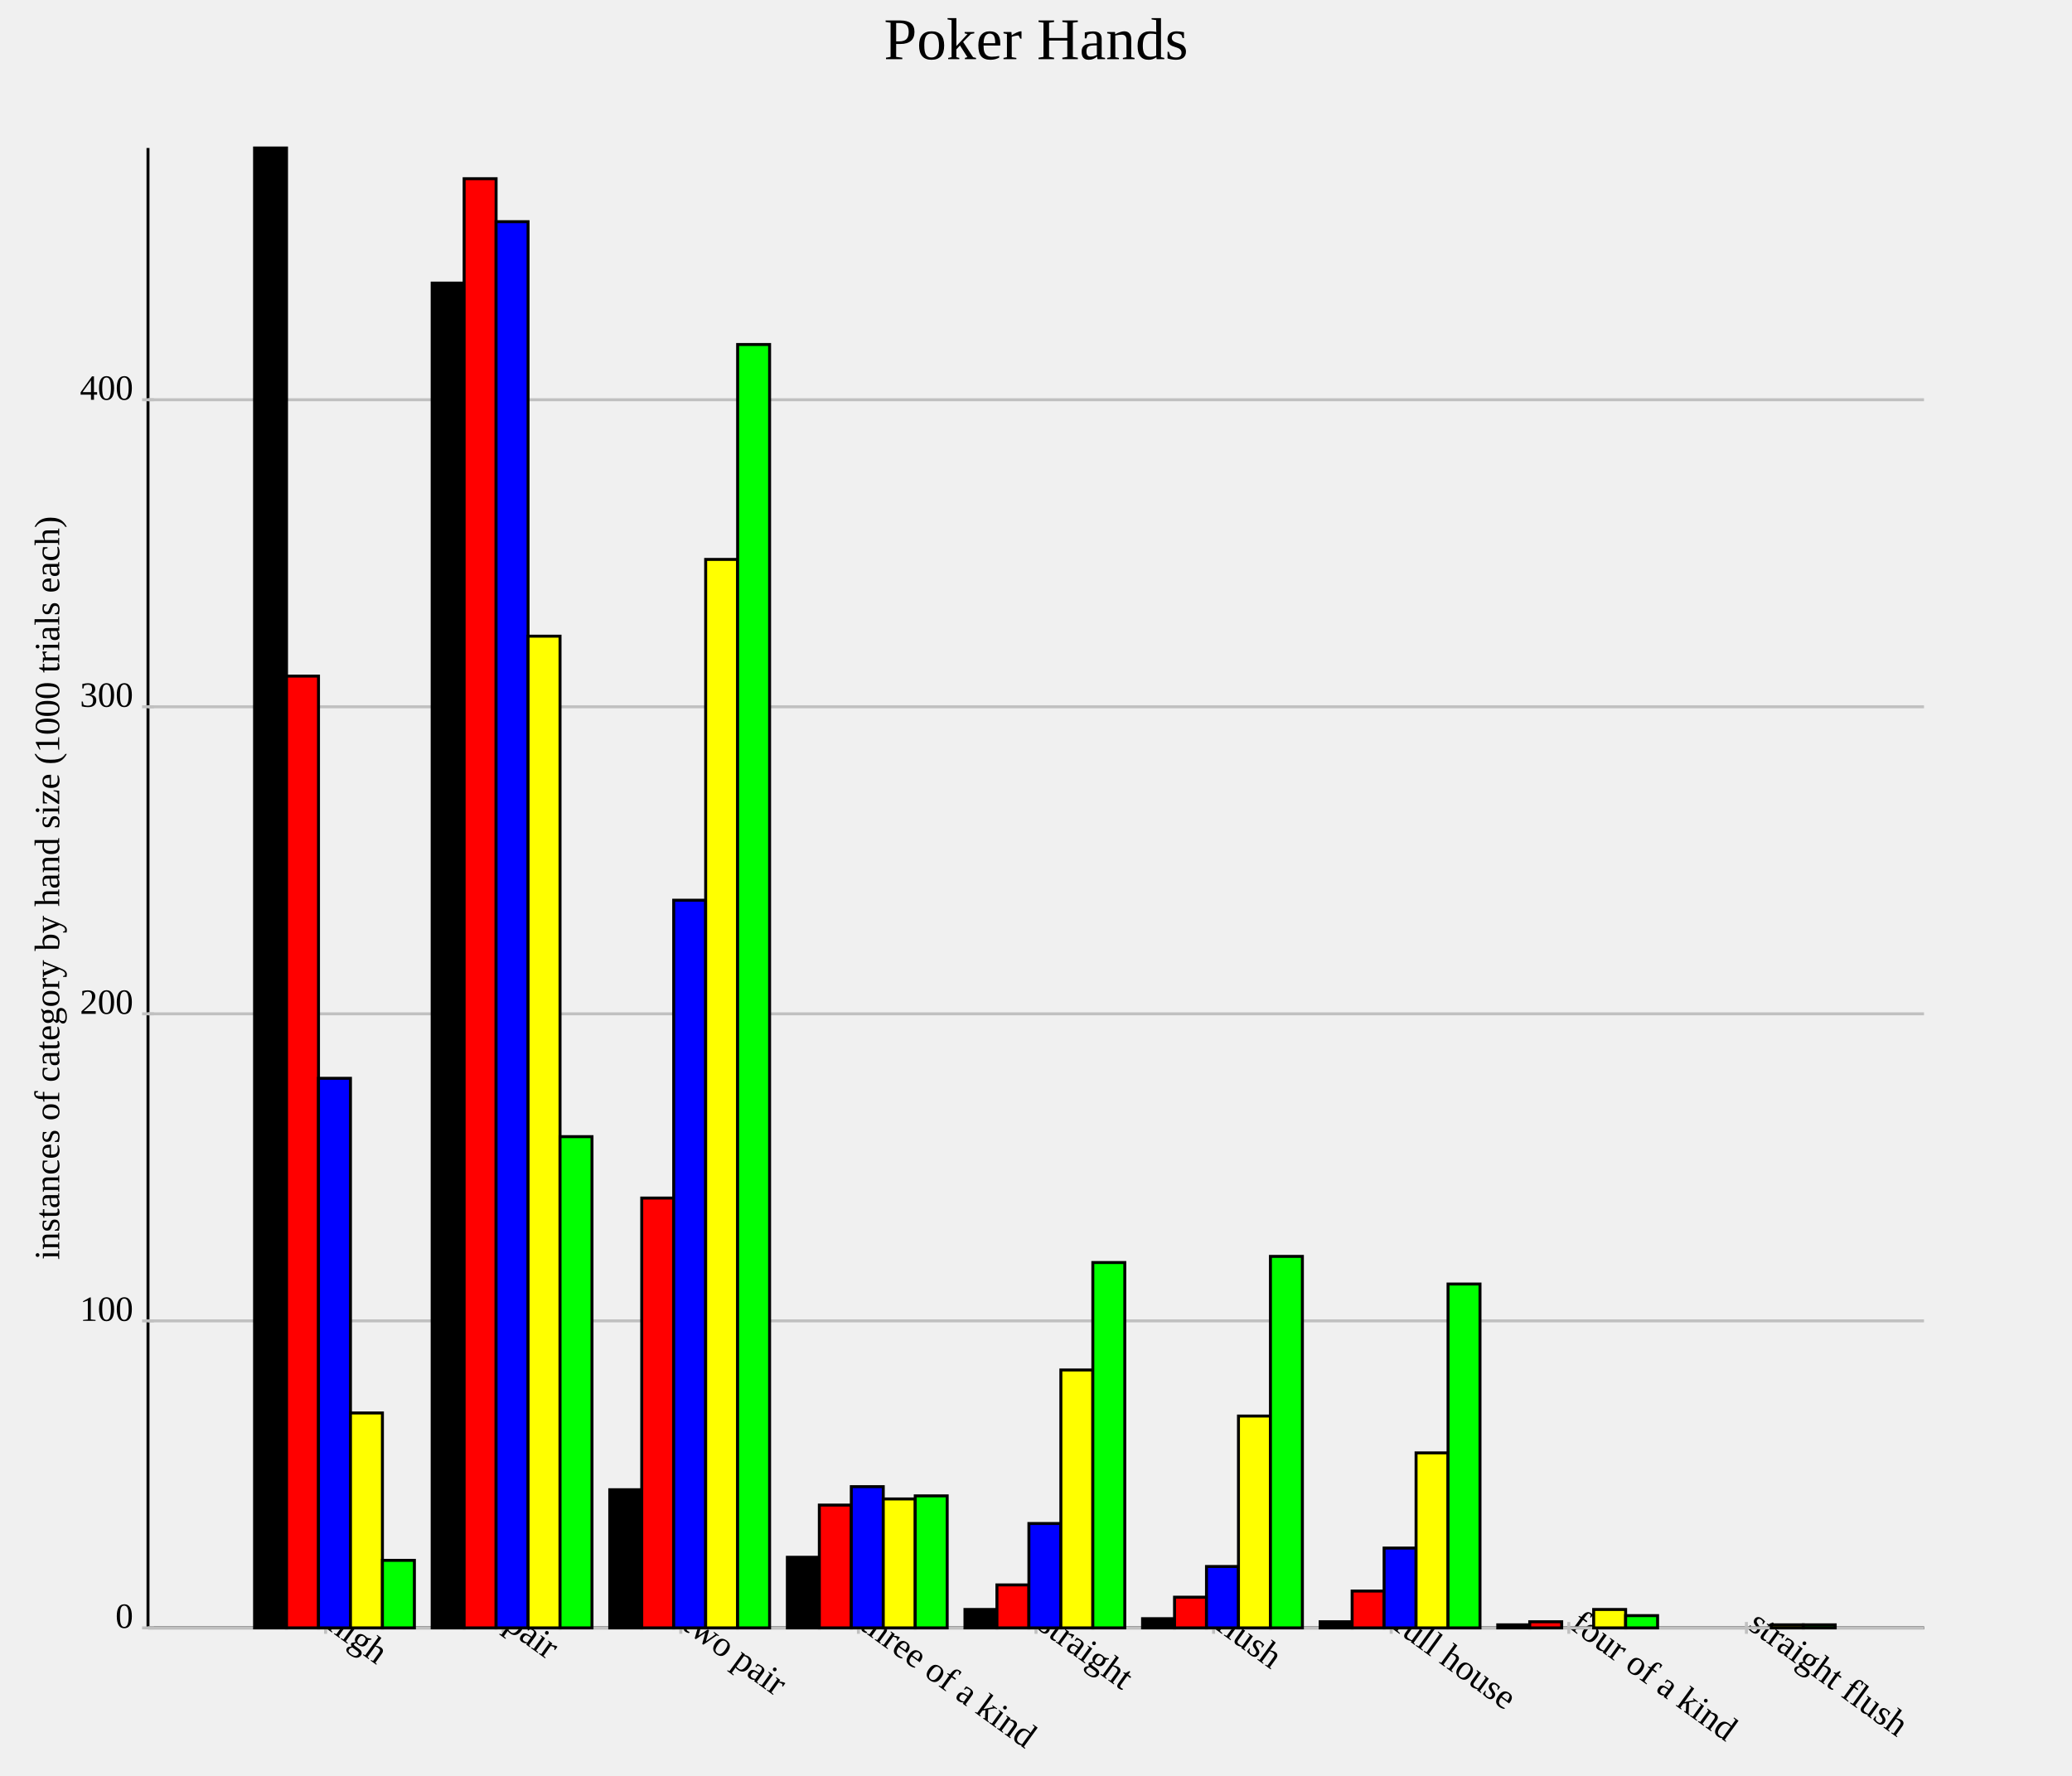
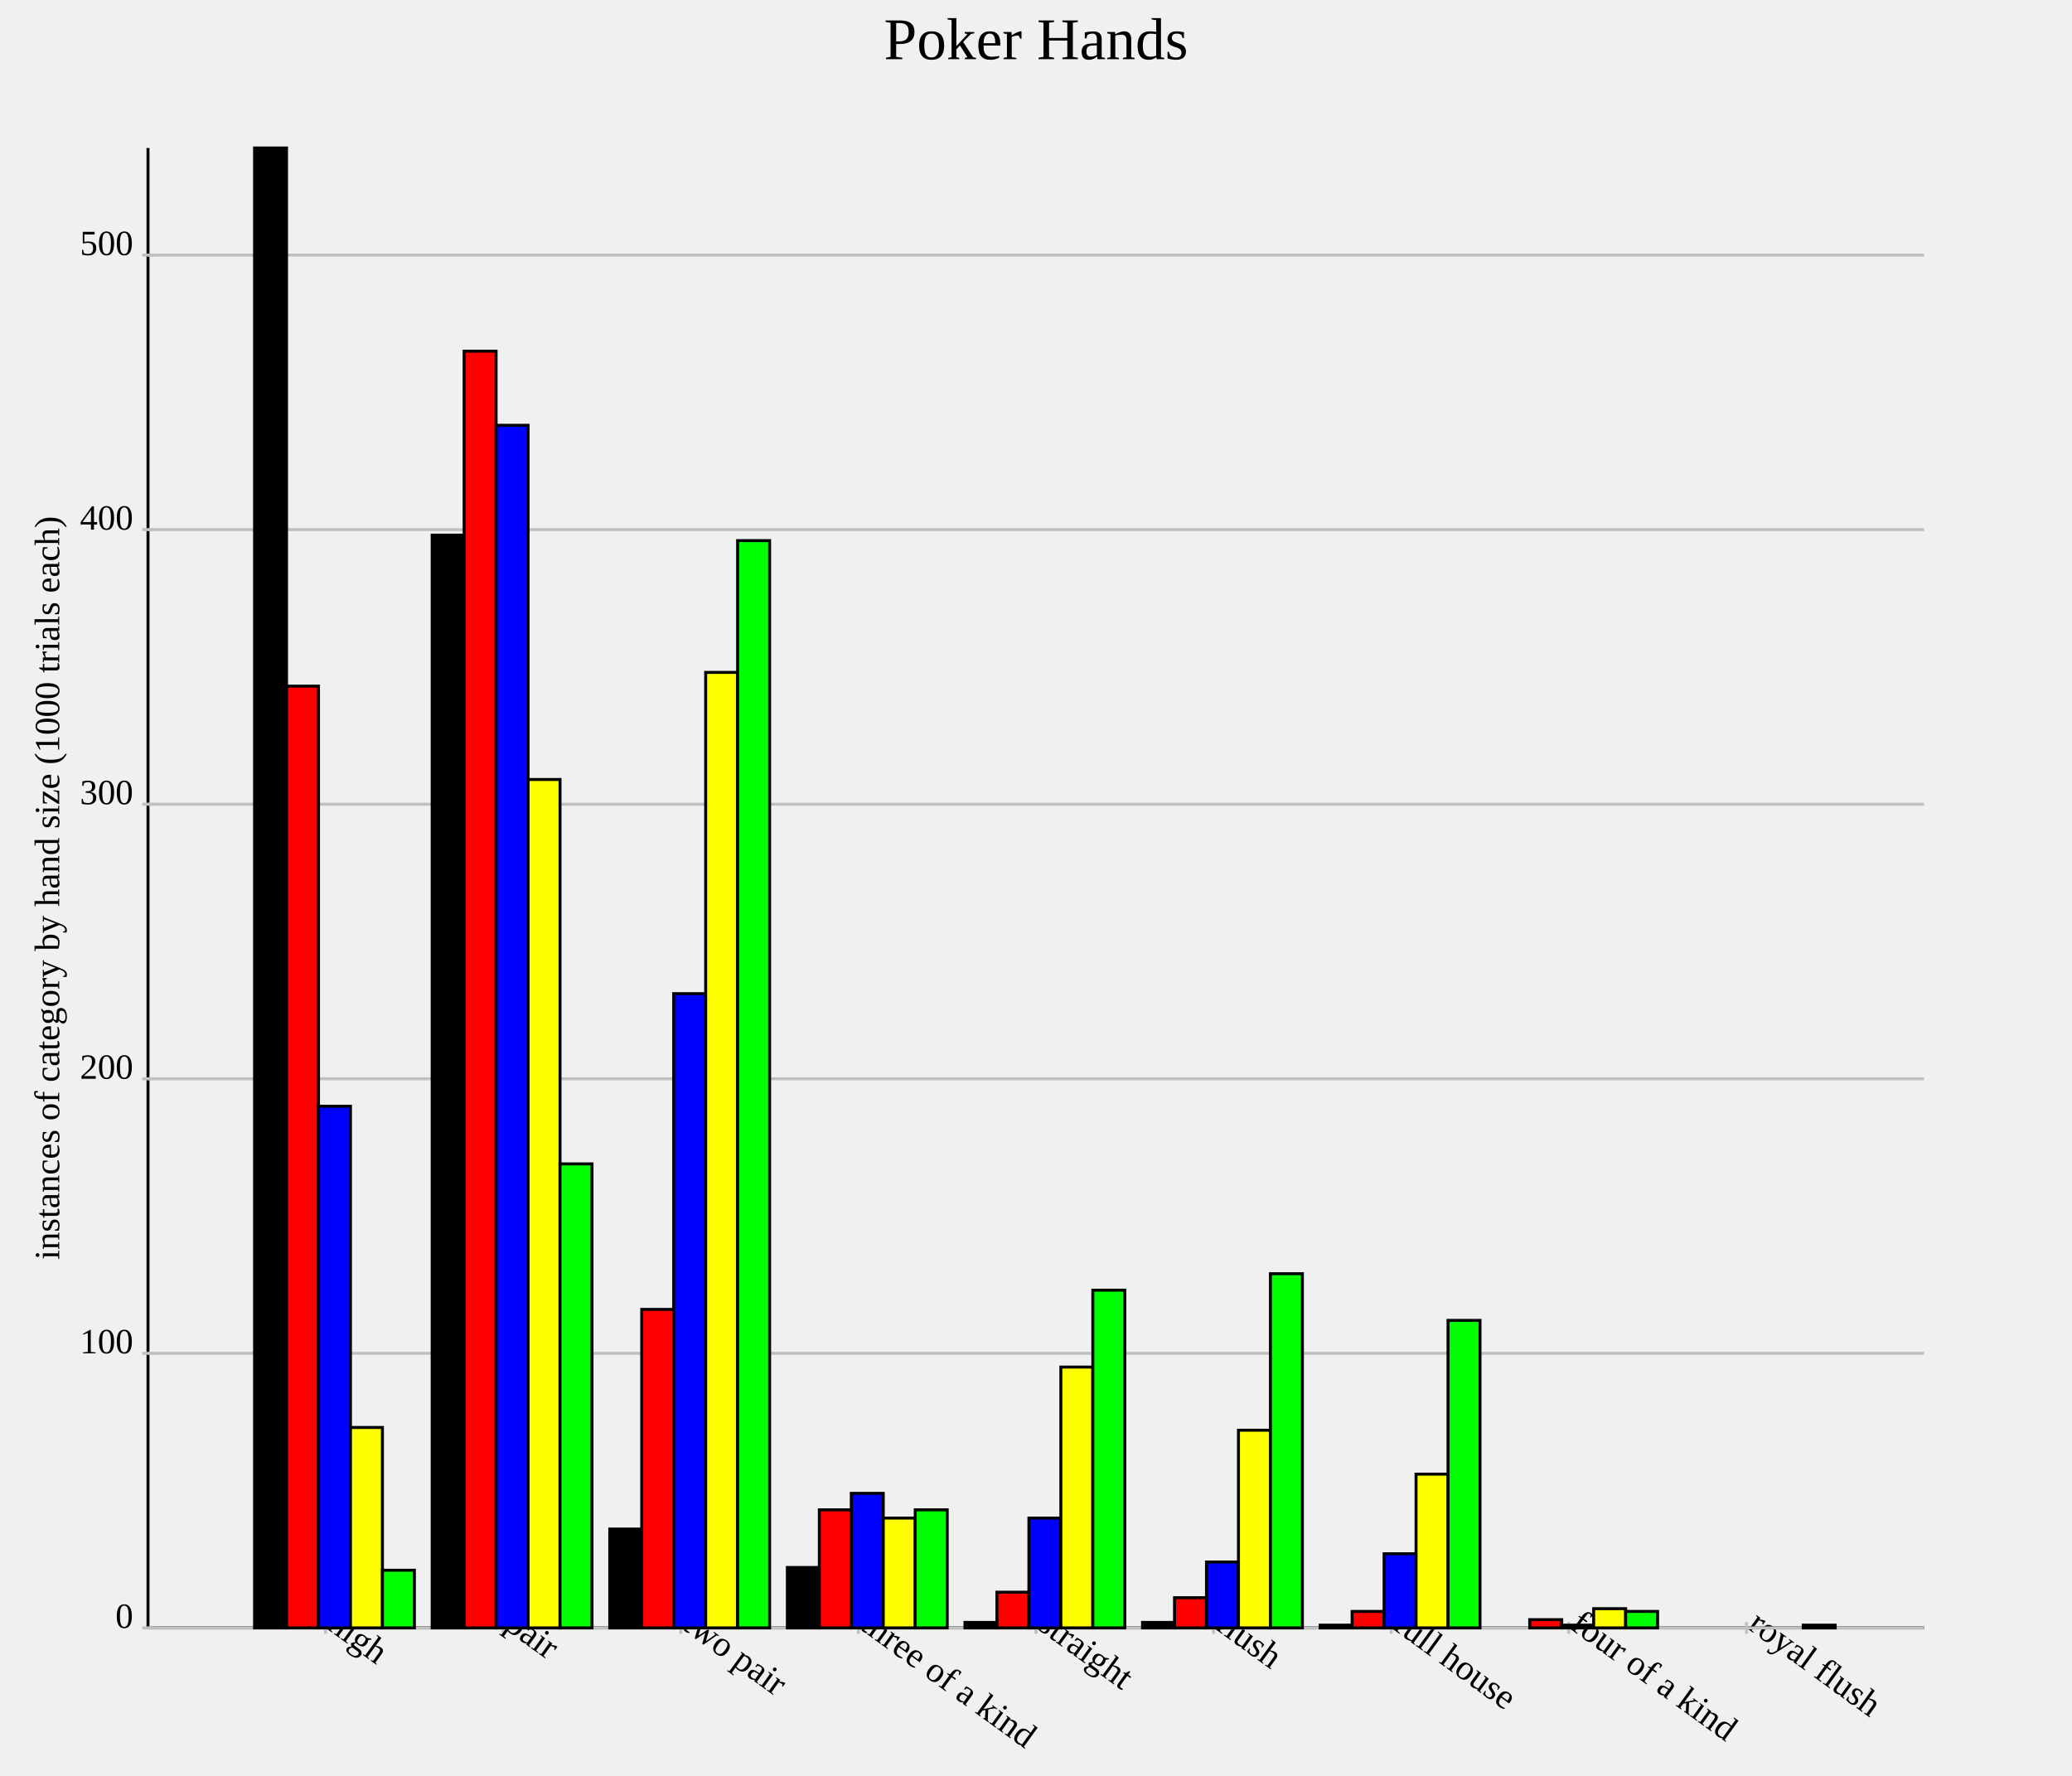
<svg xmlns="http://www.w3.org/2000/svg" version="1.1" width="700.0" height="600.0">
  <style>.caption {
  font-size: 14px;
  font-family: Georgia, serif;
}
</style>
  <line x1="50.0" y1="550.0" x2="650.0" y2="550.0" stroke="rgb(0,0,0)" stroke-width="1" />
  <line x1="50.0" y1="550.0" x2="50.0" y2="50.0" stroke="rgb(0,0,0)" stroke-width="1" />
  <line x1="110.0" y1="548.0" x2="110.0" y2="552.0" stroke="rgb(192,192,192)" stroke-width="1" />
  <text text-anchor="start" alignment-baseline="hanging" x="110.0" y="550.0" font-size="12.0" transform="rotate(36.0,110.0,550.0)">high</text>
  <line x1="170.0" y1="548.0" x2="170.0" y2="552.0" stroke="rgb(192,192,192)" stroke-width="1" />
  <text text-anchor="start" alignment-baseline="hanging" x="170.0" y="550.0" font-size="12.0" transform="rotate(36.0,170.0,550.0)">pair</text>
  <line x1="230.0" y1="548.0" x2="230.0" y2="552.0" stroke="rgb(192,192,192)" stroke-width="1" />
  <text text-anchor="start" alignment-baseline="hanging" x="230.0" y="550.0" font-size="12.0" transform="rotate(36.0,230.0,550.0)">two pair</text>
  <line x1="290.0" y1="548.0" x2="290.0" y2="552.0" stroke="rgb(192,192,192)" stroke-width="1" />
  <text text-anchor="start" alignment-baseline="hanging" x="290.0" y="550.0" font-size="12.0" transform="rotate(36.0,290.0,550.0)">three of a kind</text>
  <line x1="350.0" y1="548.0" x2="350.0" y2="552.0" stroke="rgb(192,192,192)" stroke-width="1" />
  <text text-anchor="start" alignment-baseline="hanging" x="350.0" y="550.0" font-size="12.0" transform="rotate(36.0,350.0,550.0)">straight</text>
  <line x1="410" y1="548.0" x2="410" y2="552.0" stroke="rgb(192,192,192)" stroke-width="1" />
  <text text-anchor="start" alignment-baseline="hanging" x="410" y="550.0" font-size="12.0" transform="rotate(36.0,410,550.0)">flush</text>
  <line x1="470" y1="548.0" x2="470" y2="552.0" stroke="rgb(192,192,192)" stroke-width="1" />
  <text text-anchor="start" alignment-baseline="hanging" x="470" y="550.0" font-size="12.0" transform="rotate(36.0,470,550.0)">full house</text>
  <line x1="530.0" y1="548.0" x2="530.0" y2="552.0" stroke="rgb(192,192,192)" stroke-width="1" />
  <text text-anchor="start" alignment-baseline="hanging" x="530.0" y="550.0" font-size="12.0" transform="rotate(36.0,530.0,550.0)">four of a kind</text>
  <line x1="590" y1="548.0" x2="590" y2="552.0" stroke="rgb(192,192,192)" stroke-width="1" />
-   <text text-anchor="start" alignment-baseline="hanging" x="590" y="550.0" font-size="12.0" transform="rotate(36.0,590,550.0)">straight flush</text>
+   <text text-anchor="start" alignment-baseline="hanging" x="590" y="550.0" font-size="12.0" transform="rotate(36.0,590,550.0)">royal flush</text>
  <line x1="50.0" y1="550.0" x2="650.0" y2="550.0" stroke="rgb(192,192,192)" stroke-width="1" />
  <text text-anchor="end" alignment-baseline="middle" x="45.0" y="550.0" font-size="12.0">0</text>
  <line x1="48.0" y1="550.0" x2="52.0" y2="550.0" stroke="rgb(192,192,192)" stroke-width="1" />
-   <line x1="50.0" y1="446.266" x2="650.0" y2="446.266" stroke="rgb(192,192,192)" stroke-width="1" />
-   <text text-anchor="end" alignment-baseline="middle" x="45.0" y="446.266" font-size="12.0">100</text>
-   <line x1="48.0" y1="446.266" x2="52.0" y2="446.266" stroke="rgb(192,192,192)" stroke-width="1" />
-   <line x1="50.0" y1="342.531" x2="650.0" y2="342.531" stroke="rgb(192,192,192)" stroke-width="1" />
-   <text text-anchor="end" alignment-baseline="middle" x="45.0" y="342.531" font-size="12.0">200</text>
-   <line x1="48.0" y1="342.531" x2="52.0" y2="342.531" stroke="rgb(192,192,192)" stroke-width="1" />
-   <line x1="50.0" y1="238.797" x2="650.0" y2="238.797" stroke="rgb(192,192,192)" stroke-width="1" />
-   <text text-anchor="end" alignment-baseline="middle" x="45.0" y="238.797" font-size="12.0">300</text>
-   <line x1="48.0" y1="238.797" x2="52.0" y2="238.797" stroke="rgb(192,192,192)" stroke-width="1" />
-   <line x1="50.0" y1="135.062" x2="650.0" y2="135.062" stroke="rgb(192,192,192)" stroke-width="1" />
-   <text text-anchor="end" alignment-baseline="middle" x="45.0" y="135.062" font-size="12.0">400</text>
-   <line x1="48.0" y1="135.062" x2="52.0" y2="135.062" stroke="rgb(192,192,192)" stroke-width="1" />
+   <line x1="50.0" y1="457.236" x2="650.0" y2="457.236" stroke="rgb(192,192,192)" stroke-width="1" />
+   <text text-anchor="end" alignment-baseline="middle" x="45.0" y="457.236" font-size="12.0">100</text>
+   <line x1="48.0" y1="457.236" x2="52.0" y2="457.236" stroke="rgb(192,192,192)" stroke-width="1" />
+   <line x1="50.0" y1="364.471" x2="650.0" y2="364.471" stroke="rgb(192,192,192)" stroke-width="1" />
+   <text text-anchor="end" alignment-baseline="middle" x="45.0" y="364.471" font-size="12.0">200</text>
+   <line x1="48.0" y1="364.471" x2="52.0" y2="364.471" stroke="rgb(192,192,192)" stroke-width="1" />
+   <line x1="50.0" y1="271.707" x2="650.0" y2="271.707" stroke="rgb(192,192,192)" stroke-width="1" />
+   <text text-anchor="end" alignment-baseline="middle" x="45.0" y="271.707" font-size="12.0">300</text>
+   <line x1="48.0" y1="271.707" x2="52.0" y2="271.707" stroke="rgb(192,192,192)" stroke-width="1" />
+   <line x1="50.0" y1="178.942" x2="650.0" y2="178.942" stroke="rgb(192,192,192)" stroke-width="1" />
+   <text text-anchor="end" alignment-baseline="middle" x="45.0" y="178.942" font-size="12.0">400</text>
+   <line x1="48.0" y1="178.942" x2="52.0" y2="178.942" stroke="rgb(192,192,192)" stroke-width="1" />
+   <line x1="50.0" y1="86.178" x2="650.0" y2="86.178" stroke="rgb(192,192,192)" stroke-width="1" />
+   <text text-anchor="end" alignment-baseline="middle" x="45.0" y="86.178" font-size="12.0">500</text>
+   <line x1="48.0" y1="86.178" x2="52.0" y2="86.178" stroke="rgb(192,192,192)" stroke-width="1" />
  <rect id="rect0" fill="rgb(0,0,0)" stroke="black" x="86.0" y="50.0" width="10.8" height="500.0" stroke-width="1" />
-   <rect id="rect1" fill="rgb(0,0,0)" stroke="black" x="146.0" y="95.643" width="10.8" height="454.357" stroke-width="1" />
-   <rect id="rect2" fill="rgb(0,0,0)" stroke="black" x="206.0" y="503.32" width="10.8" height="46.68" stroke-width="1" />
-   <rect id="rect3" fill="rgb(0,0,0)" stroke="black" x="266.0" y="526.141" width="10.8" height="23.859" stroke-width="1" />
-   <rect id="rect4" fill="rgb(0,0,0)" stroke="black" x="326.0" y="543.776" width="10.8" height="6.224" stroke-width="1" />
-   <rect id="rect5" fill="rgb(0,0,0)" stroke="black" x="386" y="546.888" width="10.8" height="3.112" stroke-width="1" />
-   <rect id="rect6" fill="rgb(0,0,0)" stroke="black" x="446" y="547.925" width="10.8" height="2.075" stroke-width="1" />
-   <rect id="rect7" fill="rgb(0,0,0)" stroke="black" x="506.0" y="548.963" width="10.8" height="1.037" stroke-width="1" />
+   <rect id="rect1" fill="rgb(0,0,0)" stroke="black" x="146.0" y="180.798" width="10.8" height="369.202" stroke-width="1" />
+   <rect id="rect2" fill="rgb(0,0,0)" stroke="black" x="206.0" y="516.605" width="10.8" height="33.395" stroke-width="1" />
+   <rect id="rect3" fill="rgb(0,0,0)" stroke="black" x="266.0" y="529.592" width="10.8" height="20.408" stroke-width="1" />
+   <rect id="rect4" fill="rgb(0,0,0)" stroke="black" x="326.0" y="548.145" width="10.8" height="1.855" stroke-width="1" />
+   <rect id="rect5" fill="rgb(0,0,0)" stroke="black" x="386" y="548.145" width="10.8" height="1.855" stroke-width="1" />
+   <rect id="rect6" fill="rgb(0,0,0)" stroke="black" x="446" y="549.072" width="10.8" height="0.928" stroke-width="1" />
+   <rect id="rect7" fill="rgb(0,0,0)" stroke="black" x="506.0" y="550.0" width="10.8" height="0.0" stroke-width="1" />
  <rect id="rect8" fill="rgb(0,0,0)" stroke="black" x="566" y="550.0" width="10.8" height="0.0" stroke-width="1" />
-   <rect id="rect9" fill="rgb(255,0,0)" stroke="black" x="96.8" y="228.423" width="10.8" height="321.577" stroke-width="1" />
-   <rect id="rect10" fill="rgb(255,0,0)" stroke="black" x="156.8" y="60.373" width="10.8" height="489.627" stroke-width="1" />
-   <rect id="rect11" fill="rgb(255,0,0)" stroke="black" x="216.8" y="404.772" width="10.8" height="145.228" stroke-width="1" />
-   <rect id="rect12" fill="rgb(255,0,0)" stroke="black" x="276.8" y="508.506" width="10.8" height="41.494" stroke-width="1" />
-   <rect id="rect13" fill="rgb(255,0,0)" stroke="black" x="336.8" y="535.477" width="10.8" height="14.523" stroke-width="1" />
-   <rect id="rect14" fill="rgb(255,0,0)" stroke="black" x="396.8" y="539.627" width="10.8" height="10.373" stroke-width="1" />
-   <rect id="rect15" fill="rgb(255,0,0)" stroke="black" x="456.8" y="537.552" width="10.8" height="12.448" stroke-width="1" />
-   <rect id="rect16" fill="rgb(255,0,0)" stroke="black" x="516.8" y="547.925" width="10.8" height="2.075" stroke-width="1" />
+   <rect id="rect9" fill="rgb(255,0,0)" stroke="black" x="96.8" y="231.818" width="10.8" height="318.182" stroke-width="1" />
+   <rect id="rect10" fill="rgb(255,0,0)" stroke="black" x="156.8" y="118.646" width="10.8" height="431.354" stroke-width="1" />
+   <rect id="rect11" fill="rgb(255,0,0)" stroke="black" x="216.8" y="442.393" width="10.8" height="107.607" stroke-width="1" />
+   <rect id="rect12" fill="rgb(255,0,0)" stroke="black" x="276.8" y="510.111" width="10.8" height="39.889" stroke-width="1" />
+   <rect id="rect13" fill="rgb(255,0,0)" stroke="black" x="336.8" y="537.941" width="10.8" height="12.059" stroke-width="1" />
+   <rect id="rect14" fill="rgb(255,0,0)" stroke="black" x="396.8" y="539.796" width="10.8" height="10.204" stroke-width="1" />
+   <rect id="rect15" fill="rgb(255,0,0)" stroke="black" x="456.8" y="544.434" width="10.8" height="5.566" stroke-width="1" />
+   <rect id="rect16" fill="rgb(255,0,0)" stroke="black" x="516.8" y="547.217" width="10.8" height="2.783" stroke-width="1" />
  <rect id="rect17" fill="rgb(255,0,0)" stroke="black" x="576.8" y="550.0" width="10.8" height="0.0" stroke-width="1" />
-   <rect id="rect18" fill="rgb(0,0,255)" stroke="black" x="107.6" y="364.315" width="10.8" height="185.685" stroke-width="1" />
-   <rect id="rect19" fill="rgb(0,0,255)" stroke="black" x="167.6" y="74.896" width="10.8" height="475.104" stroke-width="1" />
-   <rect id="rect20" fill="rgb(0,0,255)" stroke="black" x="227.6" y="304.149" width="10.8" height="245.851" stroke-width="1" />
-   <rect id="rect21" fill="rgb(0,0,255)" stroke="black" x="287.6" y="502.282" width="10.8" height="47.718" stroke-width="1" />
-   <rect id="rect22" fill="rgb(0,0,255)" stroke="black" x="347.6" y="514.73" width="10.8" height="35.27" stroke-width="1" />
-   <rect id="rect23" fill="rgb(0,0,255)" stroke="black" x="407.6" y="529.253" width="10.8" height="20.747" stroke-width="1" />
-   <rect id="rect24" fill="rgb(0,0,255)" stroke="black" x="467.6" y="523.029" width="10.8" height="26.971" stroke-width="1" />
-   <rect id="rect25" fill="rgb(0,0,255)" stroke="black" x="527.6" y="550.0" width="10.8" height="0.0" stroke-width="1" />
+   <rect id="rect18" fill="rgb(0,0,255)" stroke="black" x="107.6" y="373.748" width="10.8" height="176.252" stroke-width="1" />
+   <rect id="rect19" fill="rgb(0,0,255)" stroke="black" x="167.6" y="143.692" width="10.8" height="406.308" stroke-width="1" />
+   <rect id="rect20" fill="rgb(0,0,255)" stroke="black" x="227.6" y="335.714" width="10.8" height="214.286" stroke-width="1" />
+   <rect id="rect21" fill="rgb(0,0,255)" stroke="black" x="287.6" y="504.545" width="10.8" height="45.455" stroke-width="1" />
+   <rect id="rect22" fill="rgb(0,0,255)" stroke="black" x="347.6" y="512.894" width="10.8" height="37.106" stroke-width="1" />
+   <rect id="rect23" fill="rgb(0,0,255)" stroke="black" x="407.6" y="527.737" width="10.8" height="22.263" stroke-width="1" />
+   <rect id="rect24" fill="rgb(0,0,255)" stroke="black" x="467.6" y="524.954" width="10.8" height="25.046" stroke-width="1" />
+   <rect id="rect25" fill="rgb(0,0,255)" stroke="black" x="527.6" y="549.072" width="10.8" height="0.928" stroke-width="1" />
  <rect id="rect26" fill="rgb(0,0,255)" stroke="black" x="587.6" y="550.0" width="10.8" height="0.0" stroke-width="1" />
-   <rect id="rect27" fill="rgb(255,255,0)" stroke="black" x="118.4" y="477.386" width="10.8" height="72.614" stroke-width="1" />
-   <rect id="rect28" fill="rgb(255,255,0)" stroke="black" x="178.4" y="214.938" width="10.8" height="335.062" stroke-width="1" />
-   <rect id="rect29" fill="rgb(255,255,0)" stroke="black" x="238.4" y="189.004" width="10.8" height="360.996" stroke-width="1" />
-   <rect id="rect30" fill="rgb(255,255,0)" stroke="black" x="298.4" y="506.432" width="10.8" height="43.568" stroke-width="1" />
-   <rect id="rect31" fill="rgb(255,255,0)" stroke="black" x="358.4" y="462.863" width="10.8" height="87.137" stroke-width="1" />
-   <rect id="rect32" fill="rgb(255,255,0)" stroke="black" x="418.4" y="478.423" width="10.8" height="71.577" stroke-width="1" />
-   <rect id="rect33" fill="rgb(255,255,0)" stroke="black" x="478.4" y="490.871" width="10.8" height="59.129" stroke-width="1" />
-   <rect id="rect34" fill="rgb(255,255,0)" stroke="black" x="538.4" y="543.776" width="10.8" height="6.224" stroke-width="1" />
-   <rect id="rect35" fill="rgb(255,255,0)" stroke="black" x="598.4" y="548.963" width="10.8" height="1.037" stroke-width="1" />
-   <rect id="rect36" fill="rgb(0,255,0)" stroke="black" x="129.2" y="527.178" width="10.8" height="22.822" stroke-width="1" />
-   <rect id="rect37" fill="rgb(0,255,0)" stroke="black" x="189.2" y="384.025" width="10.8" height="165.975" stroke-width="1" />
-   <rect id="rect38" fill="rgb(0,255,0)" stroke="black" x="249.2" y="116.39" width="10.8" height="433.61" stroke-width="1" />
-   <rect id="rect39" fill="rgb(0,255,0)" stroke="black" x="309.2" y="505.394" width="10.8" height="44.606" stroke-width="1" />
-   <rect id="rect40" fill="rgb(0,255,0)" stroke="black" x="369.2" y="426.556" width="10.8" height="123.444" stroke-width="1" />
-   <rect id="rect41" fill="rgb(0,255,0)" stroke="black" x="429.2" y="424.481" width="10.8" height="125.519" stroke-width="1" />
-   <rect id="rect42" fill="rgb(0,255,0)" stroke="black" x="489.2" y="433.817" width="10.8" height="116.183" stroke-width="1" />
-   <rect id="rect43" fill="rgb(0,255,0)" stroke="black" x="549.2" y="545.851" width="10.8" height="4.149" stroke-width="1" />
-   <rect id="rect44" fill="rgb(0,255,0)" stroke="black" x="609.2" y="548.963" width="10.8" height="1.037" stroke-width="1" />
+   <rect id="rect27" fill="rgb(255,255,0)" stroke="black" x="118.4" y="482.282" width="10.8" height="67.718" stroke-width="1" />
+   <rect id="rect28" fill="rgb(255,255,0)" stroke="black" x="178.4" y="263.358" width="10.8" height="286.642" stroke-width="1" />
+   <rect id="rect29" fill="rgb(255,255,0)" stroke="black" x="238.4" y="227.18" width="10.8" height="322.82" stroke-width="1" />
+   <rect id="rect30" fill="rgb(255,255,0)" stroke="black" x="298.4" y="512.894" width="10.8" height="37.106" stroke-width="1" />
+   <rect id="rect31" fill="rgb(255,255,0)" stroke="black" x="358.4" y="461.874" width="10.8" height="88.126" stroke-width="1" />
+   <rect id="rect32" fill="rgb(255,255,0)" stroke="black" x="418.4" y="483.21" width="10.8" height="66.79" stroke-width="1" />
+   <rect id="rect33" fill="rgb(255,255,0)" stroke="black" x="478.4" y="498.052" width="10.8" height="51.948" stroke-width="1" />
+   <rect id="rect34" fill="rgb(255,255,0)" stroke="black" x="538.4" y="543.506" width="10.8" height="6.494" stroke-width="1" />
+   <rect id="rect35" fill="rgb(255,255,0)" stroke="black" x="598.4" y="550.0" width="10.8" height="0.0" stroke-width="1" />
+   <rect id="rect36" fill="rgb(0,255,0)" stroke="black" x="129.2" y="530.519" width="10.8" height="19.481" stroke-width="1" />
+   <rect id="rect37" fill="rgb(0,255,0)" stroke="black" x="189.2" y="393.228" width="10.8" height="156.772" stroke-width="1" />
+   <rect id="rect38" fill="rgb(0,255,0)" stroke="black" x="249.2" y="182.653" width="10.8" height="367.347" stroke-width="1" />
+   <rect id="rect39" fill="rgb(0,255,0)" stroke="black" x="309.2" y="510.111" width="10.8" height="39.889" stroke-width="1" />
+   <rect id="rect40" fill="rgb(0,255,0)" stroke="black" x="369.2" y="435.9" width="10.8" height="114.1" stroke-width="1" />
+   <rect id="rect41" fill="rgb(0,255,0)" stroke="black" x="429.2" y="430.334" width="10.8" height="119.666" stroke-width="1" />
+   <rect id="rect42" fill="rgb(0,255,0)" stroke="black" x="489.2" y="446.104" width="10.8" height="103.896" stroke-width="1" />
+   <rect id="rect43" fill="rgb(0,255,0)" stroke="black" x="549.2" y="544.434" width="10.8" height="5.566" stroke-width="1" />
+   <rect id="rect44" fill="rgb(0,255,0)" stroke="black" x="609.2" y="549.072" width="10.8" height="0.928" stroke-width="1" />
  <g>
    <rect id="tooltipbg0" x="0" y="0" width="0" height="0" visibility="hidden" fill="white" />
    <text class="pointLabel" id="tooltiptext0" text-anchor="middle" alignment-baseline="middle" x="91.4" y="300.0" fill="black" visibility="hidden">high from 5</text>
  </g>
  <g>
    <rect id="tooltipbg1" x="0" y="0" width="0" height="0" visibility="hidden" fill="white" />
-     <text class="pointLabel" id="tooltiptext1" text-anchor="middle" alignment-baseline="middle" x="151.4" y="322.822" fill="black" visibility="hidden">pair from 5</text>
+     <text class="pointLabel" id="tooltiptext1" text-anchor="middle" alignment-baseline="middle" x="151.4" y="365.399" fill="black" visibility="hidden">pair from 5</text>
  </g>
  <g>
    <rect id="tooltipbg2" x="0" y="0" width="0" height="0" visibility="hidden" fill="white" />
-     <text class="pointLabel" id="tooltiptext2" text-anchor="middle" alignment-baseline="middle" x="211.4" y="526.66" fill="black" visibility="hidden">two pair from 5</text>
+     <text class="pointLabel" id="tooltiptext2" text-anchor="middle" alignment-baseline="middle" x="211.4" y="533.302" fill="black" visibility="hidden">two pair from 5</text>
  </g>
  <g>
    <rect id="tooltipbg3" x="0" y="0" width="0" height="0" visibility="hidden" fill="white" />
-     <text class="pointLabel" id="tooltiptext3" text-anchor="middle" alignment-baseline="middle" x="271.4" y="538.071" fill="black" visibility="hidden">three of a kind from 5</text>
+     <text class="pointLabel" id="tooltiptext3" text-anchor="middle" alignment-baseline="middle" x="271.4" y="539.796" fill="black" visibility="hidden">three of a kind from 5</text>
  </g>
  <g>
    <rect id="tooltipbg4" x="0" y="0" width="0" height="0" visibility="hidden" fill="white" />
-     <text class="pointLabel" id="tooltiptext4" text-anchor="middle" alignment-baseline="middle" x="331.4" y="546.888" fill="black" visibility="hidden">straight from 5</text>
+     <text class="pointLabel" id="tooltiptext4" text-anchor="middle" alignment-baseline="middle" x="331.4" y="549.072" fill="black" visibility="hidden">straight from 5</text>
  </g>
  <g>
    <rect id="tooltipbg5" x="0" y="0" width="0" height="0" visibility="hidden" fill="white" />
-     <text class="pointLabel" id="tooltiptext5" text-anchor="middle" alignment-baseline="middle" x="391.4" y="548.444" fill="black" visibility="hidden">flush from 5</text>
+     <text class="pointLabel" id="tooltiptext5" text-anchor="middle" alignment-baseline="middle" x="391.4" y="549.072" fill="black" visibility="hidden">flush from 5</text>
  </g>
  <g>
    <rect id="tooltipbg6" x="0" y="0" width="0" height="0" visibility="hidden" fill="white" />
-     <text class="pointLabel" id="tooltiptext6" text-anchor="middle" alignment-baseline="middle" x="451.4" y="548.963" fill="black" visibility="hidden">full house from 5</text>
+     <text class="pointLabel" id="tooltiptext6" text-anchor="middle" alignment-baseline="middle" x="451.4" y="549.536" fill="black" visibility="hidden">full house from 5</text>
  </g>
  <g>
    <rect id="tooltipbg7" x="0" y="0" width="0" height="0" visibility="hidden" fill="white" />
-     <text class="pointLabel" id="tooltiptext7" text-anchor="middle" alignment-baseline="middle" x="511.4" y="549.481" fill="black" visibility="hidden">four of a kind from 5</text>
+     <text class="pointLabel" id="tooltiptext7" text-anchor="middle" alignment-baseline="middle" x="511.4" y="550.0" fill="black" visibility="hidden">four of a kind from 5</text>
  </g>
  <g>
    <rect id="tooltipbg8" x="0" y="0" width="0" height="0" visibility="hidden" fill="white" />
-     <text class="pointLabel" id="tooltiptext8" text-anchor="middle" alignment-baseline="middle" x="571.4" y="550.0" fill="black" visibility="hidden">straight flush from 5</text>
+     <text class="pointLabel" id="tooltiptext8" text-anchor="middle" alignment-baseline="middle" x="571.4" y="550.0" fill="black" visibility="hidden">royal flush from 5</text>
  </g>
  <g>
    <rect id="tooltipbg9" x="0" y="0" width="0" height="0" visibility="hidden" fill="white" />
-     <text class="pointLabel" id="tooltiptext9" text-anchor="middle" alignment-baseline="middle" x="102.2" y="389.212" fill="black" visibility="hidden">high from 6</text>
+     <text class="pointLabel" id="tooltiptext9" text-anchor="middle" alignment-baseline="middle" x="102.2" y="390.909" fill="black" visibility="hidden">high from 6</text>
  </g>
  <g>
    <rect id="tooltipbg10" x="0" y="0" width="0" height="0" visibility="hidden" fill="white" />
-     <text class="pointLabel" id="tooltiptext10" text-anchor="middle" alignment-baseline="middle" x="162.2" y="305.187" fill="black" visibility="hidden">pair from 6</text>
+     <text class="pointLabel" id="tooltiptext10" text-anchor="middle" alignment-baseline="middle" x="162.2" y="334.323" fill="black" visibility="hidden">pair from 6</text>
  </g>
  <g>
    <rect id="tooltipbg11" x="0" y="0" width="0" height="0" visibility="hidden" fill="white" />
-     <text class="pointLabel" id="tooltiptext11" text-anchor="middle" alignment-baseline="middle" x="222.2" y="477.386" fill="black" visibility="hidden">two pair from 6</text>
+     <text class="pointLabel" id="tooltiptext11" text-anchor="middle" alignment-baseline="middle" x="222.2" y="496.197" fill="black" visibility="hidden">two pair from 6</text>
  </g>
  <g>
    <rect id="tooltipbg12" x="0" y="0" width="0" height="0" visibility="hidden" fill="white" />
-     <text class="pointLabel" id="tooltiptext12" text-anchor="middle" alignment-baseline="middle" x="282.2" y="529.253" fill="black" visibility="hidden">three of a kind from 6</text>
+     <text class="pointLabel" id="tooltiptext12" text-anchor="middle" alignment-baseline="middle" x="282.2" y="530.056" fill="black" visibility="hidden">three of a kind from 6</text>
  </g>
  <g>
    <rect id="tooltipbg13" x="0" y="0" width="0" height="0" visibility="hidden" fill="white" />
-     <text class="pointLabel" id="tooltiptext13" text-anchor="middle" alignment-baseline="middle" x="342.2" y="542.739" fill="black" visibility="hidden">straight from 6</text>
+     <text class="pointLabel" id="tooltiptext13" text-anchor="middle" alignment-baseline="middle" x="342.2" y="543.97" fill="black" visibility="hidden">straight from 6</text>
  </g>
  <g>
    <rect id="tooltipbg14" x="0" y="0" width="0" height="0" visibility="hidden" fill="white" />
-     <text class="pointLabel" id="tooltiptext14" text-anchor="middle" alignment-baseline="middle" x="402.2" y="544.813" fill="black" visibility="hidden">flush from 6</text>
+     <text class="pointLabel" id="tooltiptext14" text-anchor="middle" alignment-baseline="middle" x="402.2" y="544.898" fill="black" visibility="hidden">flush from 6</text>
  </g>
  <g>
    <rect id="tooltipbg15" x="0" y="0" width="0" height="0" visibility="hidden" fill="white" />
-     <text class="pointLabel" id="tooltiptext15" text-anchor="middle" alignment-baseline="middle" x="462.2" y="543.776" fill="black" visibility="hidden">full house from 6</text>
+     <text class="pointLabel" id="tooltiptext15" text-anchor="middle" alignment-baseline="middle" x="462.2" y="547.217" fill="black" visibility="hidden">full house from 6</text>
  </g>
  <g>
    <rect id="tooltipbg16" x="0" y="0" width="0" height="0" visibility="hidden" fill="white" />
-     <text class="pointLabel" id="tooltiptext16" text-anchor="middle" alignment-baseline="middle" x="522.2" y="548.963" fill="black" visibility="hidden">four of a kind from 6</text>
+     <text class="pointLabel" id="tooltiptext16" text-anchor="middle" alignment-baseline="middle" x="522.2" y="548.609" fill="black" visibility="hidden">four of a kind from 6</text>
  </g>
  <g>
    <rect id="tooltipbg17" x="0" y="0" width="0" height="0" visibility="hidden" fill="white" />
-     <text class="pointLabel" id="tooltiptext17" text-anchor="middle" alignment-baseline="middle" x="582.2" y="550.0" fill="black" visibility="hidden">straight flush from 6</text>
+     <text class="pointLabel" id="tooltiptext17" text-anchor="middle" alignment-baseline="middle" x="582.2" y="550.0" fill="black" visibility="hidden">royal flush from 6</text>
  </g>
  <g>
    <rect id="tooltipbg18" x="0" y="0" width="0" height="0" visibility="hidden" fill="white" />
-     <text class="pointLabel" id="tooltiptext18" text-anchor="middle" alignment-baseline="middle" x="113.0" y="457.158" fill="black" visibility="hidden">high from 7</text>
+     <text class="pointLabel" id="tooltiptext18" text-anchor="middle" alignment-baseline="middle" x="113.0" y="461.874" fill="black" visibility="hidden">high from 7</text>
  </g>
  <g>
    <rect id="tooltipbg19" x="0" y="0" width="0" height="0" visibility="hidden" fill="white" />
-     <text class="pointLabel" id="tooltiptext19" text-anchor="middle" alignment-baseline="middle" x="173.0" y="312.448" fill="black" visibility="hidden">pair from 7</text>
+     <text class="pointLabel" id="tooltiptext19" text-anchor="middle" alignment-baseline="middle" x="173.0" y="346.846" fill="black" visibility="hidden">pair from 7</text>
  </g>
  <g>
    <rect id="tooltipbg20" x="0" y="0" width="0" height="0" visibility="hidden" fill="white" />
-     <text class="pointLabel" id="tooltiptext20" text-anchor="middle" alignment-baseline="middle" x="233" y="427.075" fill="black" visibility="hidden">two pair from 7</text>
+     <text class="pointLabel" id="tooltiptext20" text-anchor="middle" alignment-baseline="middle" x="233" y="442.857" fill="black" visibility="hidden">two pair from 7</text>
  </g>
  <g>
    <rect id="tooltipbg21" x="0" y="0" width="0" height="0" visibility="hidden" fill="white" />
-     <text class="pointLabel" id="tooltiptext21" text-anchor="middle" alignment-baseline="middle" x="293.0" y="526.141" fill="black" visibility="hidden">three of a kind from 7</text>
+     <text class="pointLabel" id="tooltiptext21" text-anchor="middle" alignment-baseline="middle" x="293.0" y="527.273" fill="black" visibility="hidden">three of a kind from 7</text>
  </g>
  <g>
    <rect id="tooltipbg22" x="0" y="0" width="0" height="0" visibility="hidden" fill="white" />
-     <text class="pointLabel" id="tooltiptext22" text-anchor="middle" alignment-baseline="middle" x="353.0" y="532.365" fill="black" visibility="hidden">straight from 7</text>
+     <text class="pointLabel" id="tooltiptext22" text-anchor="middle" alignment-baseline="middle" x="353.0" y="531.447" fill="black" visibility="hidden">straight from 7</text>
  </g>
  <g>
    <rect id="tooltipbg23" x="0" y="0" width="0" height="0" visibility="hidden" fill="white" />
-     <text class="pointLabel" id="tooltiptext23" text-anchor="middle" alignment-baseline="middle" x="413.0" y="539.627" fill="black" visibility="hidden">flush from 7</text>
+     <text class="pointLabel" id="tooltiptext23" text-anchor="middle" alignment-baseline="middle" x="413.0" y="538.868" fill="black" visibility="hidden">flush from 7</text>
  </g>
  <g>
    <rect id="tooltipbg24" x="0" y="0" width="0" height="0" visibility="hidden" fill="white" />
-     <text class="pointLabel" id="tooltiptext24" text-anchor="middle" alignment-baseline="middle" x="473" y="536.515" fill="black" visibility="hidden">full house from 7</text>
+     <text class="pointLabel" id="tooltiptext24" text-anchor="middle" alignment-baseline="middle" x="473" y="537.477" fill="black" visibility="hidden">full house from 7</text>
  </g>
  <g>
    <rect id="tooltipbg25" x="0" y="0" width="0" height="0" visibility="hidden" fill="white" />
-     <text class="pointLabel" id="tooltiptext25" text-anchor="middle" alignment-baseline="middle" x="533.0" y="550.0" fill="black" visibility="hidden">four of a kind from 7</text>
+     <text class="pointLabel" id="tooltiptext25" text-anchor="middle" alignment-baseline="middle" x="533.0" y="549.536" fill="black" visibility="hidden">four of a kind from 7</text>
  </g>
  <g>
    <rect id="tooltipbg26" x="0" y="0" width="0" height="0" visibility="hidden" fill="white" />
-     <text class="pointLabel" id="tooltiptext26" text-anchor="middle" alignment-baseline="middle" x="593.0" y="550.0" fill="black" visibility="hidden">straight flush from 7</text>
+     <text class="pointLabel" id="tooltiptext26" text-anchor="middle" alignment-baseline="middle" x="593.0" y="550.0" fill="black" visibility="hidden">royal flush from 7</text>
  </g>
  <g>
    <rect id="tooltipbg27" x="0" y="0" width="0" height="0" visibility="hidden" fill="white" />
-     <text class="pointLabel" id="tooltiptext27" text-anchor="middle" alignment-baseline="middle" x="123.8" y="513.693" fill="black" visibility="hidden">high from 8</text>
+     <text class="pointLabel" id="tooltiptext27" text-anchor="middle" alignment-baseline="middle" x="123.8" y="516.141" fill="black" visibility="hidden">high from 8</text>
  </g>
  <g>
    <rect id="tooltipbg28" x="0" y="0" width="0" height="0" visibility="hidden" fill="white" />
-     <text class="pointLabel" id="tooltiptext28" text-anchor="middle" alignment-baseline="middle" x="183.8" y="382.469" fill="black" visibility="hidden">pair from 8</text>
+     <text class="pointLabel" id="tooltiptext28" text-anchor="middle" alignment-baseline="middle" x="183.8" y="406.679" fill="black" visibility="hidden">pair from 8</text>
  </g>
  <g>
    <rect id="tooltipbg29" x="0" y="0" width="0" height="0" visibility="hidden" fill="white" />
-     <text class="pointLabel" id="tooltiptext29" text-anchor="middle" alignment-baseline="middle" x="243.8" y="369.502" fill="black" visibility="hidden">two pair from 8</text>
+     <text class="pointLabel" id="tooltiptext29" text-anchor="middle" alignment-baseline="middle" x="243.8" y="388.59" fill="black" visibility="hidden">two pair from 8</text>
  </g>
  <g>
    <rect id="tooltipbg30" x="0" y="0" width="0" height="0" visibility="hidden" fill="white" />
-     <text class="pointLabel" id="tooltiptext30" text-anchor="middle" alignment-baseline="middle" x="303.8" y="528.216" fill="black" visibility="hidden">three of a kind from 8</text>
+     <text class="pointLabel" id="tooltiptext30" text-anchor="middle" alignment-baseline="middle" x="303.8" y="531.447" fill="black" visibility="hidden">three of a kind from 8</text>
  </g>
  <g>
    <rect id="tooltipbg31" x="0" y="0" width="0" height="0" visibility="hidden" fill="white" />
-     <text class="pointLabel" id="tooltiptext31" text-anchor="middle" alignment-baseline="middle" x="363.8" y="506.432" fill="black" visibility="hidden">straight from 8</text>
+     <text class="pointLabel" id="tooltiptext31" text-anchor="middle" alignment-baseline="middle" x="363.8" y="505.937" fill="black" visibility="hidden">straight from 8</text>
  </g>
  <g>
    <rect id="tooltipbg32" x="0" y="0" width="0" height="0" visibility="hidden" fill="white" />
-     <text class="pointLabel" id="tooltiptext32" text-anchor="middle" alignment-baseline="middle" x="423.8" y="514.212" fill="black" visibility="hidden">flush from 8</text>
+     <text class="pointLabel" id="tooltiptext32" text-anchor="middle" alignment-baseline="middle" x="423.8" y="516.605" fill="black" visibility="hidden">flush from 8</text>
  </g>
  <g>
    <rect id="tooltipbg33" x="0" y="0" width="0" height="0" visibility="hidden" fill="white" />
-     <text class="pointLabel" id="tooltiptext33" text-anchor="middle" alignment-baseline="middle" x="483.8" y="520.436" fill="black" visibility="hidden">full house from 8</text>
+     <text class="pointLabel" id="tooltiptext33" text-anchor="middle" alignment-baseline="middle" x="483.8" y="524.026" fill="black" visibility="hidden">full house from 8</text>
  </g>
  <g>
    <rect id="tooltipbg34" x="0" y="0" width="0" height="0" visibility="hidden" fill="white" />
-     <text class="pointLabel" id="tooltiptext34" text-anchor="middle" alignment-baseline="middle" x="543.8" y="546.888" fill="black" visibility="hidden">four of a kind from 8</text>
+     <text class="pointLabel" id="tooltiptext34" text-anchor="middle" alignment-baseline="middle" x="543.8" y="546.753" fill="black" visibility="hidden">four of a kind from 8</text>
  </g>
  <g>
    <rect id="tooltipbg35" x="0" y="0" width="0" height="0" visibility="hidden" fill="white" />
-     <text class="pointLabel" id="tooltiptext35" text-anchor="middle" alignment-baseline="middle" x="603.8" y="549.481" fill="black" visibility="hidden">straight flush from 8</text>
+     <text class="pointLabel" id="tooltiptext35" text-anchor="middle" alignment-baseline="middle" x="603.8" y="550.0" fill="black" visibility="hidden">royal flush from 8</text>
  </g>
  <g>
    <rect id="tooltipbg36" x="0" y="0" width="0" height="0" visibility="hidden" fill="white" />
-     <text class="pointLabel" id="tooltiptext36" text-anchor="middle" alignment-baseline="middle" x="134.6" y="538.589" fill="black" visibility="hidden">high from 9</text>
+     <text class="pointLabel" id="tooltiptext36" text-anchor="middle" alignment-baseline="middle" x="134.6" y="540.26" fill="black" visibility="hidden">high from 9</text>
  </g>
  <g>
    <rect id="tooltipbg37" x="0" y="0" width="0" height="0" visibility="hidden" fill="white" />
-     <text class="pointLabel" id="tooltiptext37" text-anchor="middle" alignment-baseline="middle" x="194.6" y="467.012" fill="black" visibility="hidden">pair from 9</text>
+     <text class="pointLabel" id="tooltiptext37" text-anchor="middle" alignment-baseline="middle" x="194.6" y="471.614" fill="black" visibility="hidden">pair from 9</text>
  </g>
  <g>
    <rect id="tooltipbg38" x="0" y="0" width="0" height="0" visibility="hidden" fill="white" />
-     <text class="pointLabel" id="tooltiptext38" text-anchor="middle" alignment-baseline="middle" x="254.6" y="333.195" fill="black" visibility="hidden">two pair from 9</text>
+     <text class="pointLabel" id="tooltiptext38" text-anchor="middle" alignment-baseline="middle" x="254.6" y="366.327" fill="black" visibility="hidden">two pair from 9</text>
  </g>
  <g>
    <rect id="tooltipbg39" x="0" y="0" width="0" height="0" visibility="hidden" fill="white" />
-     <text class="pointLabel" id="tooltiptext39" text-anchor="middle" alignment-baseline="middle" x="314.6" y="527.697" fill="black" visibility="hidden">three of a kind from 9</text>
+     <text class="pointLabel" id="tooltiptext39" text-anchor="middle" alignment-baseline="middle" x="314.6" y="530.056" fill="black" visibility="hidden">three of a kind from 9</text>
  </g>
  <g>
    <rect id="tooltipbg40" x="0" y="0" width="0" height="0" visibility="hidden" fill="white" />
-     <text class="pointLabel" id="tooltiptext40" text-anchor="middle" alignment-baseline="middle" x="374.6" y="488.278" fill="black" visibility="hidden">straight from 9</text>
+     <text class="pointLabel" id="tooltiptext40" text-anchor="middle" alignment-baseline="middle" x="374.6" y="492.95" fill="black" visibility="hidden">straight from 9</text>
  </g>
  <g>
    <rect id="tooltipbg41" x="0" y="0" width="0" height="0" visibility="hidden" fill="white" />
-     <text class="pointLabel" id="tooltiptext41" text-anchor="middle" alignment-baseline="middle" x="434.6" y="487.241" fill="black" visibility="hidden">flush from 9</text>
+     <text class="pointLabel" id="tooltiptext41" text-anchor="middle" alignment-baseline="middle" x="434.6" y="490.167" fill="black" visibility="hidden">flush from 9</text>
  </g>
  <g>
    <rect id="tooltipbg42" x="0" y="0" width="0" height="0" visibility="hidden" fill="white" />
-     <text class="pointLabel" id="tooltiptext42" text-anchor="middle" alignment-baseline="middle" x="494.6" y="491.909" fill="black" visibility="hidden">full house from 9</text>
+     <text class="pointLabel" id="tooltiptext42" text-anchor="middle" alignment-baseline="middle" x="494.6" y="498.052" fill="black" visibility="hidden">full house from 9</text>
  </g>
  <g>
    <rect id="tooltipbg43" x="0" y="0" width="0" height="0" visibility="hidden" fill="white" />
-     <text class="pointLabel" id="tooltiptext43" text-anchor="middle" alignment-baseline="middle" x="554.6" y="547.925" fill="black" visibility="hidden">four of a kind from 9</text>
+     <text class="pointLabel" id="tooltiptext43" text-anchor="middle" alignment-baseline="middle" x="554.6" y="547.217" fill="black" visibility="hidden">four of a kind from 9</text>
  </g>
  <g>
    <rect id="tooltipbg44" x="0" y="0" width="0" height="0" visibility="hidden" fill="white" />
-     <text class="pointLabel" id="tooltiptext44" text-anchor="middle" alignment-baseline="middle" x="614.6" y="549.481" fill="black" visibility="hidden">straight flush from 9</text>
+     <text class="pointLabel" id="tooltiptext44" text-anchor="middle" alignment-baseline="middle" x="614.6" y="549.536" fill="black" visibility="hidden">royal flush from 9</text>
  </g>
  <text x="350.0" y="20.0" text-anchor="middle" fill="rgb(0,0,0)" font-size="20.0">Poker Hands</text>
  <text transform="rotate(-90.0 20.0 300.0)" x="20.0" y="300.0" text-anchor="middle" fill="rgb(0,0,0)" font-size="12.0">instances of category by hand size (1000 trials each)</text>
      Sorry, your browser does not support inline SVG.
    </svg>
